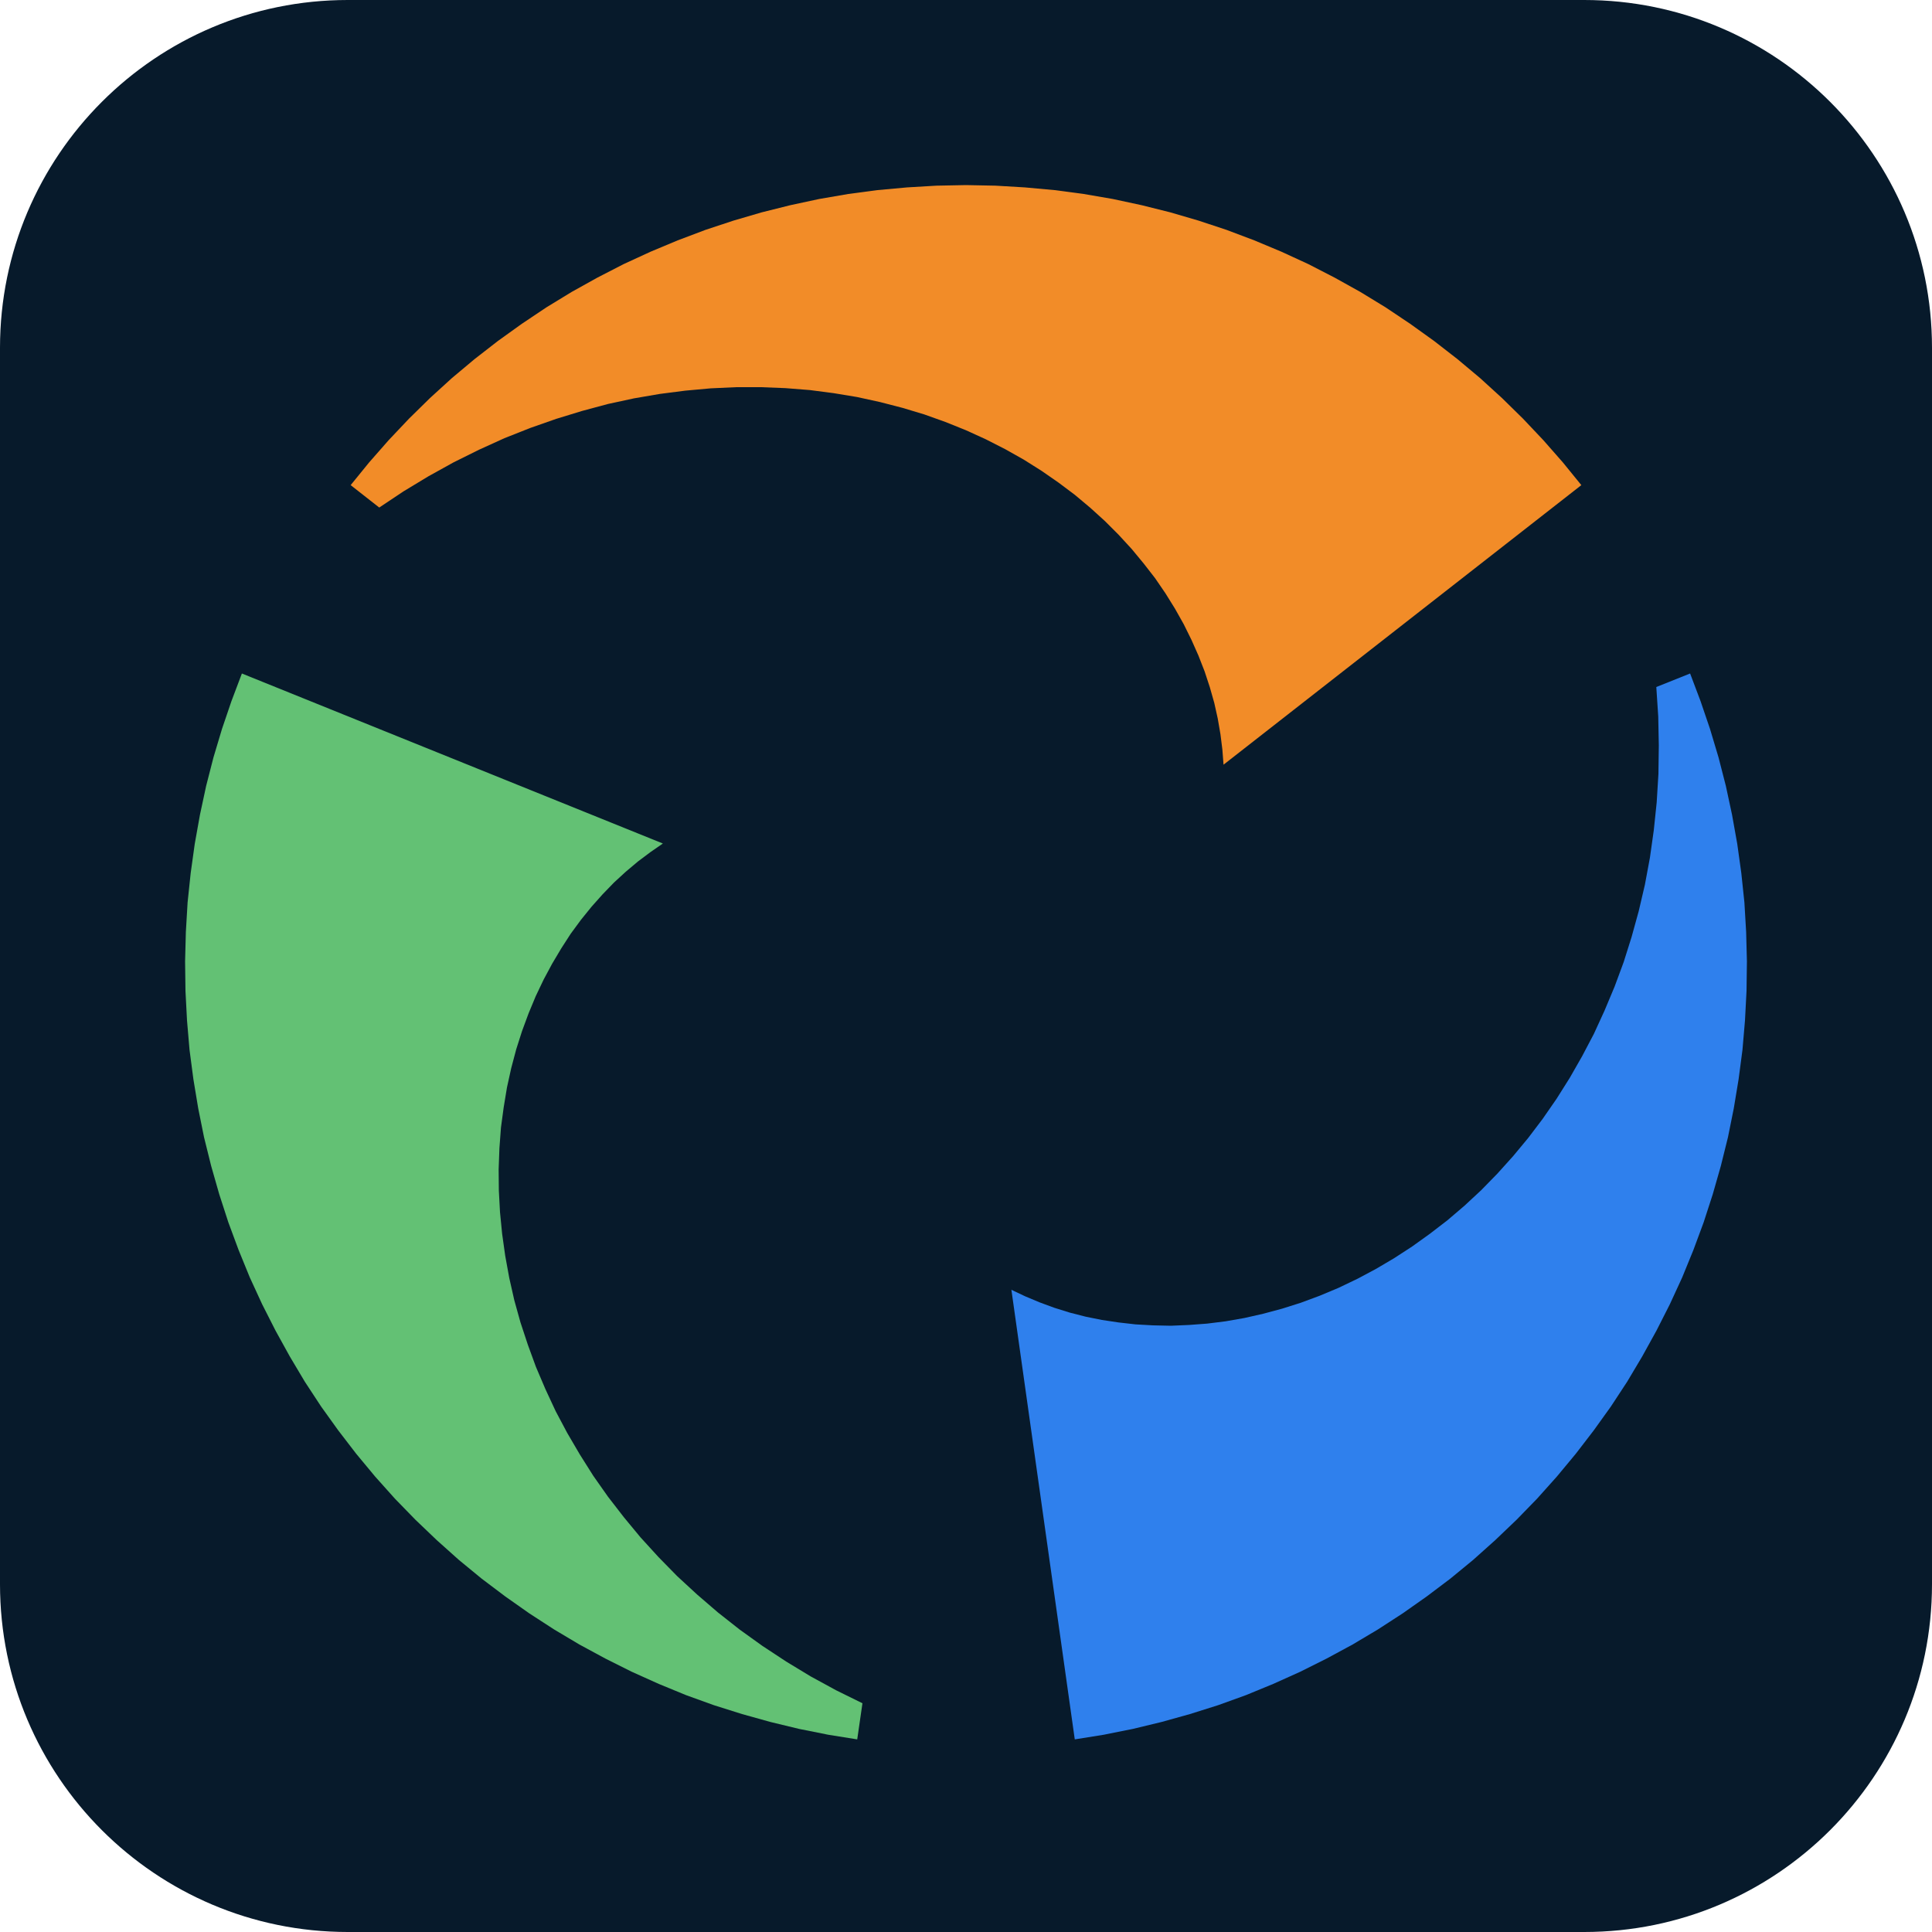
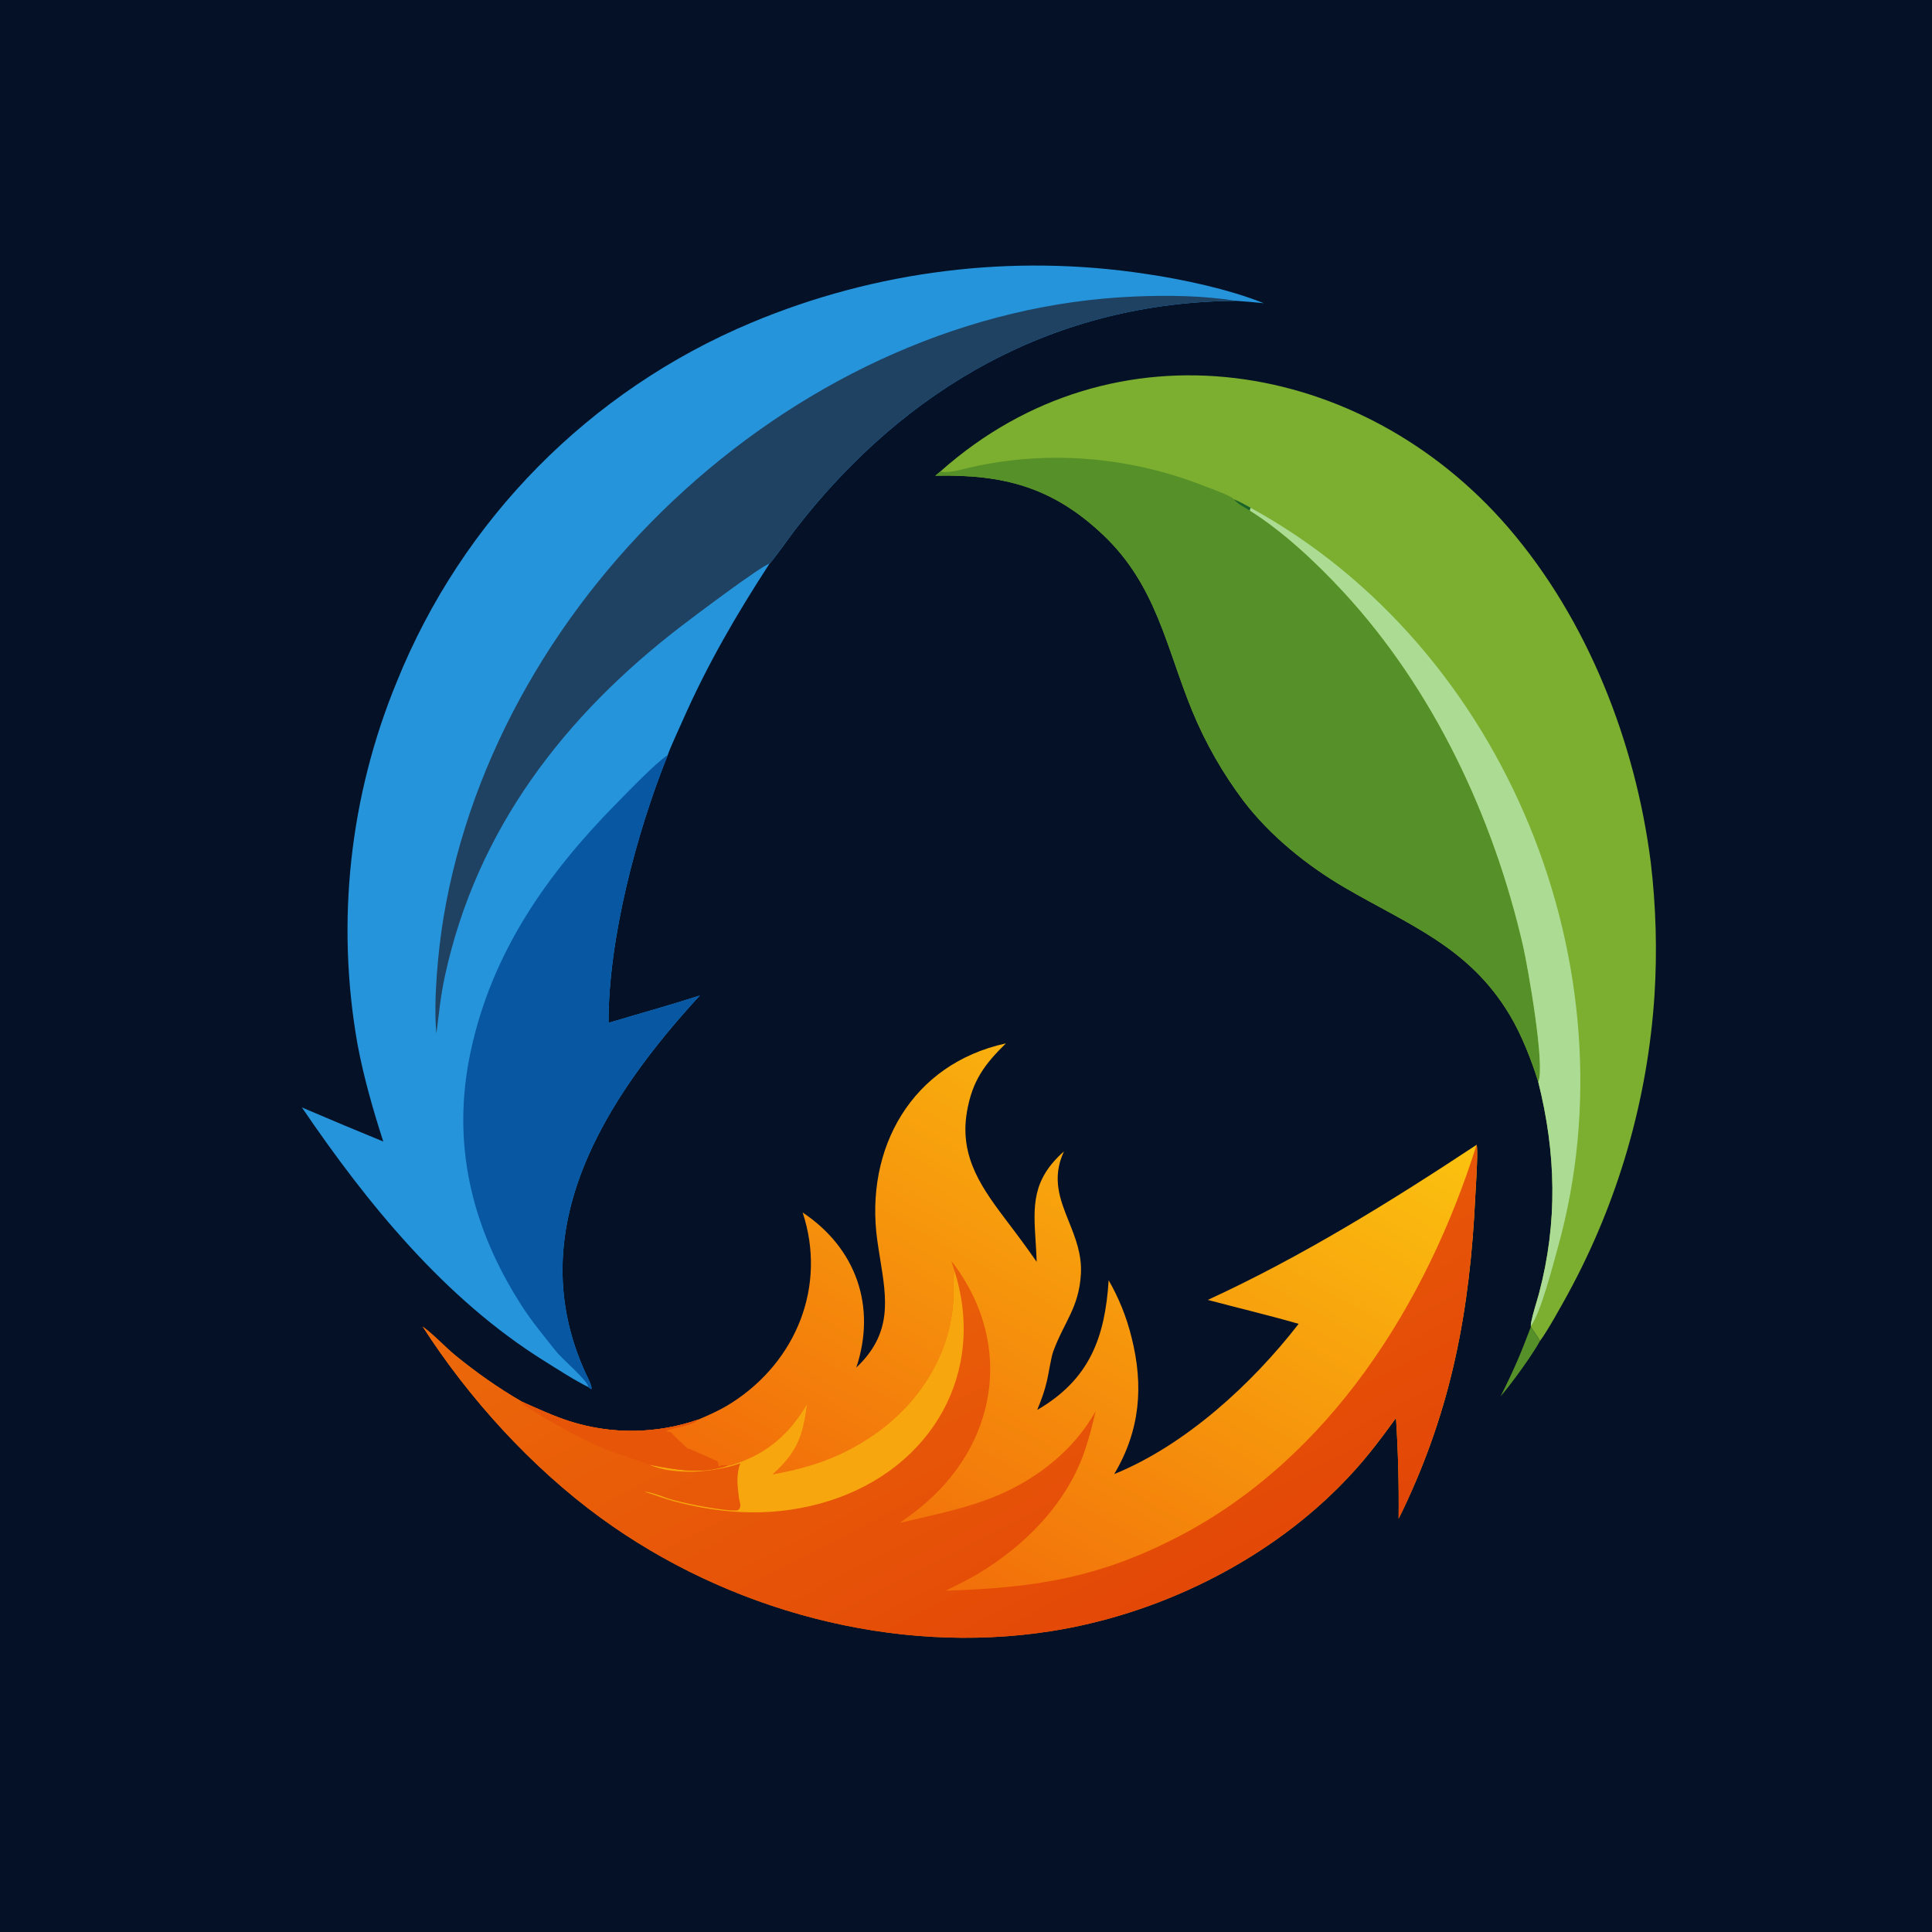
- <svg xmlns="http://www.w3.org/2000/svg" viewBox="0 0 100 100" role="img" aria-labelledby="t">
-   <rect width="100" height="100" rx="18" fill="#071A2B" />
-   <polygon points="18.15,25.11 19.11,23.93 20.12,22.78 21.17,21.67 22.26,20.60 23.39,19.57 24.56,18.59 25.77,17.65 27.01,16.76 28.28,15.91 29.59,15.11 30.92,14.37 32.28,13.67 33.67,13.03 35.08,12.44 36.51,11.90 37.96,11.42 39.43,10.99 40.91,10.62 42.40,10.30 43.91,10.04 45.42,9.84 46.95,9.70 48.47,9.61 50.00,9.58 51.53,9.61 53.05,9.70 54.58,9.84 56.09,10.04 57.60,10.30 59.09,10.62 60.57,10.99 62.04,11.42 63.49,11.90 64.92,12.44 66.33,13.03 67.72,13.67 69.08,14.37 70.41,15.11 71.72,15.91 72.99,16.76 74.23,17.65 75.44,18.59 76.61,19.57 77.74,20.60 78.83,21.67 79.88,22.78 80.89,23.93 81.85,25.11 63.33,39.58 63.27,38.80 63.17,38.00 63.03,37.19 62.85,36.38 62.62,35.57 62.35,34.75 62.03,33.93 61.67,33.12 61.27,32.31 60.82,31.51 60.33,30.72 59.79,29.93 59.20,29.17 58.58,28.42 57.90,27.68 57.19,26.97 56.43,26.28 55.63,25.61 54.79,24.98 53.91,24.37 52.99,23.79 52.03,23.25 51.03,22.74 50.00,22.27 48.93,21.84 47.84,21.45 46.71,21.11 45.55,20.81 44.36,20.55 43.15,20.35 41.92,20.19 40.66,20.09 39.39,20.04 38.10,20.04 36.79,20.10 35.47,20.22 34.15,20.39 32.81,20.62 31.47,20.91 30.13,21.27 28.79,21.68 27.45,22.15 26.11,22.68 24.79,23.28 23.48,23.93 22.18,24.65 20.89,25.43 19.63,26.27" fill="#F28C28" />
-   <polygon points="87.48,34.86 88.02,36.29 88.51,37.73 88.95,39.20 89.33,40.68 89.65,42.17 89.92,43.68 90.13,45.19 90.29,46.71 90.38,48.24 90.42,49.76 90.40,51.29 90.32,52.82 90.19,54.34 89.99,55.86 89.74,57.37 89.44,58.86 89.07,60.35 88.65,61.82 88.18,63.27 87.65,64.70 87.07,66.12 86.43,67.51 85.74,68.87 85.00,70.21 84.22,71.52 83.38,72.80 82.49,74.04 81.56,75.25 80.58,76.43 79.56,77.57 78.50,78.66 77.39,79.72 76.25,80.74 75.07,81.71 73.85,82.63 72.60,83.51 71.32,84.34 70.01,85.12 68.66,85.85 67.30,86.53 65.90,87.16 64.49,87.74 63.05,88.26 61.59,88.72 60.12,89.13 58.63,89.49 57.13,89.79 55.63,90.03 52.35,66.76 53.07,67.10 53.81,67.41 54.57,67.69 55.37,67.94 56.19,68.15 57.03,68.32 57.90,68.45 58.78,68.55 59.68,68.60 60.60,68.62 61.54,68.58 62.48,68.51 63.44,68.39 64.41,68.22 65.38,68.00 66.35,67.74 67.33,67.43 68.30,67.07 69.28,66.66 70.24,66.20 71.20,65.69 72.15,65.13 73.09,64.52 74.01,63.86 74.92,63.16 75.81,62.40 76.67,61.60 77.51,60.74 78.32,59.84 79.10,58.90 79.85,57.91 80.57,56.87 81.25,55.79 81.89,54.67 82.50,53.51 83.05,52.31 83.57,51.07 84.04,49.80 84.45,48.50 84.82,47.16 85.14,45.79 85.40,44.39 85.60,42.97 85.75,41.53 85.84,40.06 85.86,38.58 85.83,37.08 85.73,35.56" fill="#2F80ED" />
-   <polygon points="44.37,90.03 42.87,89.79 41.37,89.49 39.88,89.13 38.41,88.72 36.95,88.26 35.51,87.74 34.10,87.16 32.70,86.53 31.34,85.85 29.99,85.12 28.68,84.34 27.40,83.51 26.15,82.63 24.93,81.71 23.75,80.74 22.61,79.72 21.50,78.66 20.44,77.57 19.42,76.43 18.44,75.25 17.51,74.04 16.62,72.80 15.78,71.52 15.00,70.21 14.26,68.87 13.57,67.51 12.93,66.12 12.35,64.70 11.82,63.27 11.35,61.82 10.93,60.35 10.56,58.86 10.26,57.37 10.01,55.86 9.81,54.34 9.68,52.82 9.60,51.29 9.58,49.76 9.62,48.24 9.71,46.71 9.87,45.19 10.08,43.68 10.35,42.17 10.67,40.68 11.05,39.20 11.49,37.73 11.98,36.29 12.52,34.86 34.31,43.66 33.66,44.11 33.02,44.59 32.39,45.12 31.78,45.68 31.19,46.29 30.62,46.93 30.07,47.61 29.54,48.33 29.05,49.09 28.58,49.88 28.14,50.70 27.73,51.56 27.36,52.45 27.02,53.37 26.72,54.31 26.46,55.29 26.24,56.29 26.07,57.32 25.93,58.36 25.85,59.43 25.81,60.52 25.82,61.62 25.88,62.74 25.99,63.86 26.15,65.00 26.36,66.15 26.62,67.30 26.94,68.45 27.32,69.60 27.74,70.75 28.23,71.90 28.76,73.04 29.36,74.17 30.01,75.28 30.71,76.39 31.47,77.47 32.29,78.53 33.15,79.57 34.08,80.59 35.05,81.58 36.08,82.53 37.16,83.46 38.29,84.35 39.46,85.19 40.69,86.00 41.96,86.77 43.28,87.49 44.64,88.16" fill="#63C174" />
+ <svg xmlns="http://www.w3.org/2000/svg" width="1024" height="1024" viewBox="0 0 1024 1024">
+   <path fill="#041126" d="M0 0L1024 0L1024 1024L0 1024L0 0Z" />
+   <path fill="#2594DB" d="M203.15 605.034C197.773 588.446 192.661 570.609 189.483 553.434C178.026 488.762 185.239 422.165 210.275 361.446C244.977 275.375 312.703 206.787 398.327 170.999C464.298 143.354 536.611 134.42 607.327 145.177C626.771 148.008 651.567 153.33 669.859 160.723C664.967 160.202 660.065 159.778 655.157 159.45C559.088 160.158 479.892 205.278 421.755 280.354C419.777 282.907 409.412 297.489 407.844 298.769C390.278 325.796 375.082 351.903 362.012 381.463C360.33 385.268 354.988 396.787 353.914 400.2C337.385 441.333 322.47 497.384 322.519 542.127C338.287 537.404 355.381 532.679 370.904 527.664C320.94 582 275.795 651.751 310.229 727.51C310.332 727.737 310.508 728.095 310.727 728.54C311.848 730.816 314.09 735.37 313.381 736.258C312.849 735.915 312.347 735.659 311.926 735.223C304.81 731.782 295.122 725.488 288.411 721.3C235.785 688.457 194.665 637.958 160.002 586.96C174.336 593.101 188.719 599.126 203.15 605.034Z" />
+   <path fill="#1F4162" d="M231.302 547.841C229.617 530.899 232.21 503.636 235.029 486.598C263.649 313.62 425.202 164.364 601.648 157.151C619.464 156.422 637.645 156.673 655.157 159.45C559.088 160.158 479.892 205.278 421.755 280.354C419.777 282.907 409.412 297.489 407.844 298.769C403.44 299.849 367.215 327.171 361.384 331.638C299.254 379.234 252.698 439.496 235.852 517.135C233.456 528.179 232.701 536.748 231.302 547.841Z" />
+   <path fill="#0857A3" d="M353.914 400.2C337.385 441.333 322.47 497.384 322.519 542.127C338.287 537.404 355.381 532.679 370.904 527.664C320.94 582 275.795 651.751 310.229 727.51C310.332 727.737 310.508 728.095 310.727 728.54C311.848 730.816 314.09 735.37 313.381 736.258C312.849 735.915 312.347 735.659 311.926 735.223C311.263 731.428 298.07 720.467 294.779 716.3C288.485 708.33 282.04 700.691 276.545 692.138C249.893 650.655 239.102 606.213 249.398 557.627C260.548 505.01 289.654 463.498 326.879 425.706C332.882 419.612 347.24 404.593 353.914 400.2Z" />
+   <defs>
+     <linearGradient id="gradient_0" gradientUnits="userSpaceOnUse" x1="486.406" y1="836.209" x2="653.336" y2="537.627">
+       <stop offset="0" stop-color="#F26E0A" />
+       <stop offset="1" stop-color="#FBC20F" />
+     </linearGradient>
+   </defs>
+   <path fill="url(#gradient_0)" d="M466.537 667.517L466.537 667.515C466.009 664.265 465.469 660.935 464.99 657.509C458.162 608.688 483.218 563.871 533.155 553.009C521.771 564.143 515.288 572.936 512.492 589.301C508.327 613.677 520.893 630.34 534.494 648.328C539.627 655.039 544.617 661.858 549.461 668.781C549.337 664.903 549.104 661.233 548.883 657.732C547.708 639.208 546.833 625.394 563.916 610.255C557.313 624.512 561.823 635.758 566.528 647.488C569.966 656.061 573.508 664.894 572.892 675.351C571.847 693.062 564.14 700.402 558.305 716.121C557.048 719.507 555.894 727.689 554.946 731.734C553.499 737.91 552.075 741.508 549.737 747.297C577.468 731.184 585.653 709.013 587.613 678.586C593.033 687.983 597.1 698.098 599.691 708.632C606.291 734.506 604.286 758.261 590.554 781.298C628.367 765.913 663.637 733.487 688.31 701.67C672.938 697.216 655.811 693.141 640.155 688.983C689.815 666.161 737.138 636.834 782.624 606.774C783.406 608.979 782.551 623.495 782.132 630.612L782.131 630.621C782.045 632.077 781.977 633.222 781.946 633.888C779.097 693.968 769.633 745.669 743.616 800.237C742.885 801.804 742.111 803.351 741.296 804.877C741.496 787.097 741.035 769.316 739.912 751.571C729.854 765.406 721.901 775.86 709.77 788.026C669.381 828.537 613.111 855.828 556.745 864.606C473.926 877.503 385.827 853.614 318.413 804.496C281.749 777.783 248.48 741.198 224.023 703.122C229.4 706.878 236.103 714.117 241.462 718.482C252.524 727.491 264.339 735.849 276.695 742.956C284.566 746.499 293.619 750.638 301.756 753.238C324.057 760.39 348.08 760.082 370.19 752.362C376.208 749.846 382.487 746.949 387.974 743.419C422.146 721.437 438.259 681.512 425.417 642.643C453.789 661.534 464.626 692.486 453.863 724.834C472.912 706.817 470.013 688.944 466.537 667.517Z" />
+   <defs>
+     <linearGradient id="gradient_1" gradientUnits="userSpaceOnUse" x1="611.509" y1="868.414" x2="464.806" y2="583.357">
+       <stop offset="0" stop-color="#E34607" />
+       <stop offset="1" stop-color="#EC6909" />
+     </linearGradient>
+   </defs>
+   <path fill="url(#gradient_1)" d="M782.132 630.612L782.131 630.621C782.045 632.077 781.977 633.222 781.946 633.888C779.097 693.968 769.633 745.669 743.616 800.237C742.885 801.804 742.111 803.351 741.296 804.877C741.496 787.097 741.035 769.316 739.912 751.571C729.854 765.406 721.901 775.86 709.77 788.026C669.381 828.537 613.111 855.828 556.745 864.606C473.926 877.503 385.827 853.614 318.413 804.496C281.749 777.783 248.48 741.198 224.023 703.122C229.4 706.878 236.103 714.117 241.462 718.482C252.524 727.491 264.339 735.849 276.695 742.956C284.566 746.499 293.619 750.638 301.756 753.238C324.057 760.39 348.08 760.082 370.19 752.362C366.286 756.37 353.852 756.726 353.122 758.715C353.706 758.834 353.953 758.884 354.203 758.908C354.45 758.932 354.7 758.93 355.281 758.942C356.475 760.14 363.824 767.587 364.431 767.714C366.295 768.107 379.676 774.413 380.102 774.471C380.755 775.63 380.679 775.919 380.878 777.263C381.098 777.195 381.301 777.13 381.489 777.07L381.491 777.069C383.201 776.527 383.746 776.354 385.769 776.838C386.436 776.762 387.094 776.704 387.738 776.507C406.288 770.836 418.155 760.356 427.756 744.234C425.547 761.495 422.44 769.72 409.476 781.461C429.654 777.823 445.915 772.339 463.044 760.574C489.174 742.626 506.622 713.364 505.342 681.152C505.273 679.413 505.394 677.853 505.516 676.289C505.6 675.201 505.685 674.111 505.706 672.957C505.438 671.862 504.627 669.646 504.24 668.49C504.921 669.228 505.561 670.004 506.157 670.813C537.409 713.687 528.254 766.343 487.422 799.311C483.947 802.117 480.643 804.562 476.991 807.137C494.492 802.97 512.839 799.464 529.455 792.304C550.464 783.25 569.528 768.075 580.737 747.891C579.133 754.857 577.545 761.027 575.318 767.821C566.006 796.221 543.735 818.887 518.528 834.051C513.38 837.147 506.721 840.338 501.271 843.082C548.081 841.636 582.055 836.485 624.479 814.486C704.73 772.871 756.145 690.972 782.624 606.774C783.406 608.979 782.551 623.495 782.132 630.612Z" />
+   <path fill="#F8A60E" d="M505.706 672.957C523.331 727.674 493.544 778.212 439.868 795.361C412.092 804.235 383.948 803.039 356.147 795.421C351.203 794.066 346.893 792.201 341.862 790.794C343.429 790.304 351.261 793.196 353.436 794L353.548 794.041C359.944 796.401 385.386 801.382 390.994 800.498C392.882 799.207 392.486 797.559 392.025 795.641C391.871 795.004 391.711 794.338 391.625 793.645C390.863 787.544 390.113 781.457 392.387 775.601C378.469 780.396 357.642 782.233 344.063 776.304C358.113 779.019 371.619 781.612 385.769 776.838C386.436 776.762 387.094 776.704 387.738 776.507C406.288 770.836 418.155 760.356 427.756 744.234C425.547 761.495 422.44 769.72 409.476 781.461C429.654 777.823 445.915 772.339 463.044 760.574C489.174 742.626 506.622 713.364 505.342 681.152C505.273 679.413 505.394 677.853 505.516 676.289C505.6 675.201 505.685 674.111 505.706 672.957Z" />
+   <path fill="#E75508" d="M276.695 742.956C284.566 746.499 293.619 750.638 301.756 753.238C324.057 760.39 348.08 760.082 370.19 752.362C366.286 756.37 353.852 756.726 353.122 758.715C353.706 758.834 353.953 758.884 354.203 758.908C354.45 758.932 354.7 758.93 355.281 758.942C356.475 760.14 363.824 767.587 364.431 767.714C366.295 768.107 379.676 774.413 380.102 774.471C380.755 775.63 380.679 775.919 380.878 777.263C381.098 777.195 381.301 777.13 381.489 777.07L381.491 777.069C383.201 776.527 383.746 776.354 385.769 776.838C371.619 781.612 358.113 779.019 344.063 776.304C342.992 775.58 325.321 769.988 321.27 768.286C305.969 761.858 292.943 754.227 278.872 745.54C277.107 744.451 277.01 744.452 276.695 742.956Z" />
+   <path fill="#7CAE30" d="M498.496 249.816C590.619 167.904 722.311 189.948 799.586 279.811C841.585 328.652 866.832 393.478 874.925 456.958C877.71 480.31 878.381 503.866 876.927 527.339C873.332 582.897 857.656 637.002 830.994 685.877C827.927 691.483 820.009 705.803 816.21 710.761C815.511 709.221 812.45 704.98 811.356 703.345L811.369 702.878C811.207 700.836 813.188 694.163 814.572 689.497L814.577 689.481C815.032 687.946 815.423 686.629 815.651 685.768C825.716 647.796 824.76 611.239 815.312 573.438C811.694 561.754 806.505 548.568 800.289 538.136C778.762 502.006 747.064 490.445 712.895 470.539C692.933 458.909 673.238 443.056 659.107 424.513C648.106 409.907 639.001 393.964 632.01 377.067C618.071 343.129 612.999 310.354 584.747 283.567C557.858 258.072 531.704 251.328 495.735 252.144L498.496 249.816Z" />
+   <path fill="#559029" d="M498.496 249.816C500.727 251.062 508.288 249.205 510.737 248.6C553.233 238.091 598.172 241.673 638.796 257.799C641.385 258.826 652.406 262.627 654.066 264.676C657.275 266.034 659.764 267.448 662.809 269.13L662.464 270.633C680.164 281.752 697.76 298.289 711.903 313.585C759.797 365.385 791.364 432.676 807.18 501.02C809.613 511.533 819.139 565.033 815.312 573.438C811.694 561.754 806.505 548.568 800.289 538.136C778.762 502.006 747.064 490.445 712.895 470.539C692.933 458.909 673.238 443.056 659.107 424.513C648.106 409.907 639.001 393.964 632.01 377.067C618.071 343.129 612.999 310.354 584.747 283.567C557.858 258.072 531.704 251.328 495.735 252.144L498.496 249.816Z" />
+   <path fill="#1A642A" d="M654.066 264.676C657.275 266.034 659.764 267.448 662.809 269.13L662.464 270.633C659.999 269.124 655.574 266.814 654.066 264.676Z" />
+   <path fill="#ACDC94" d="M662.809 269.13C798.613 343.471 866.812 513.481 825.749 660.991C823.286 669.837 816.633 695.967 811.369 702.878C811.207 700.836 813.188 694.163 814.572 689.497L814.577 689.481C815.032 687.946 815.423 686.629 815.651 685.768C825.716 647.796 824.76 611.239 815.312 573.438C819.139 565.033 809.613 511.533 807.18 501.02C791.364 432.676 759.797 365.385 711.903 313.585C697.76 298.289 680.164 281.752 662.464 270.633L662.809 269.13Z" />
+   <path fill="#559029" d="M811.356 703.345C812.45 704.98 815.511 709.221 816.21 710.761C812.458 717.791 800.574 734.206 795.315 740.112C802.279 726.304 805.966 717.675 811.356 703.345Z" />
</svg>
